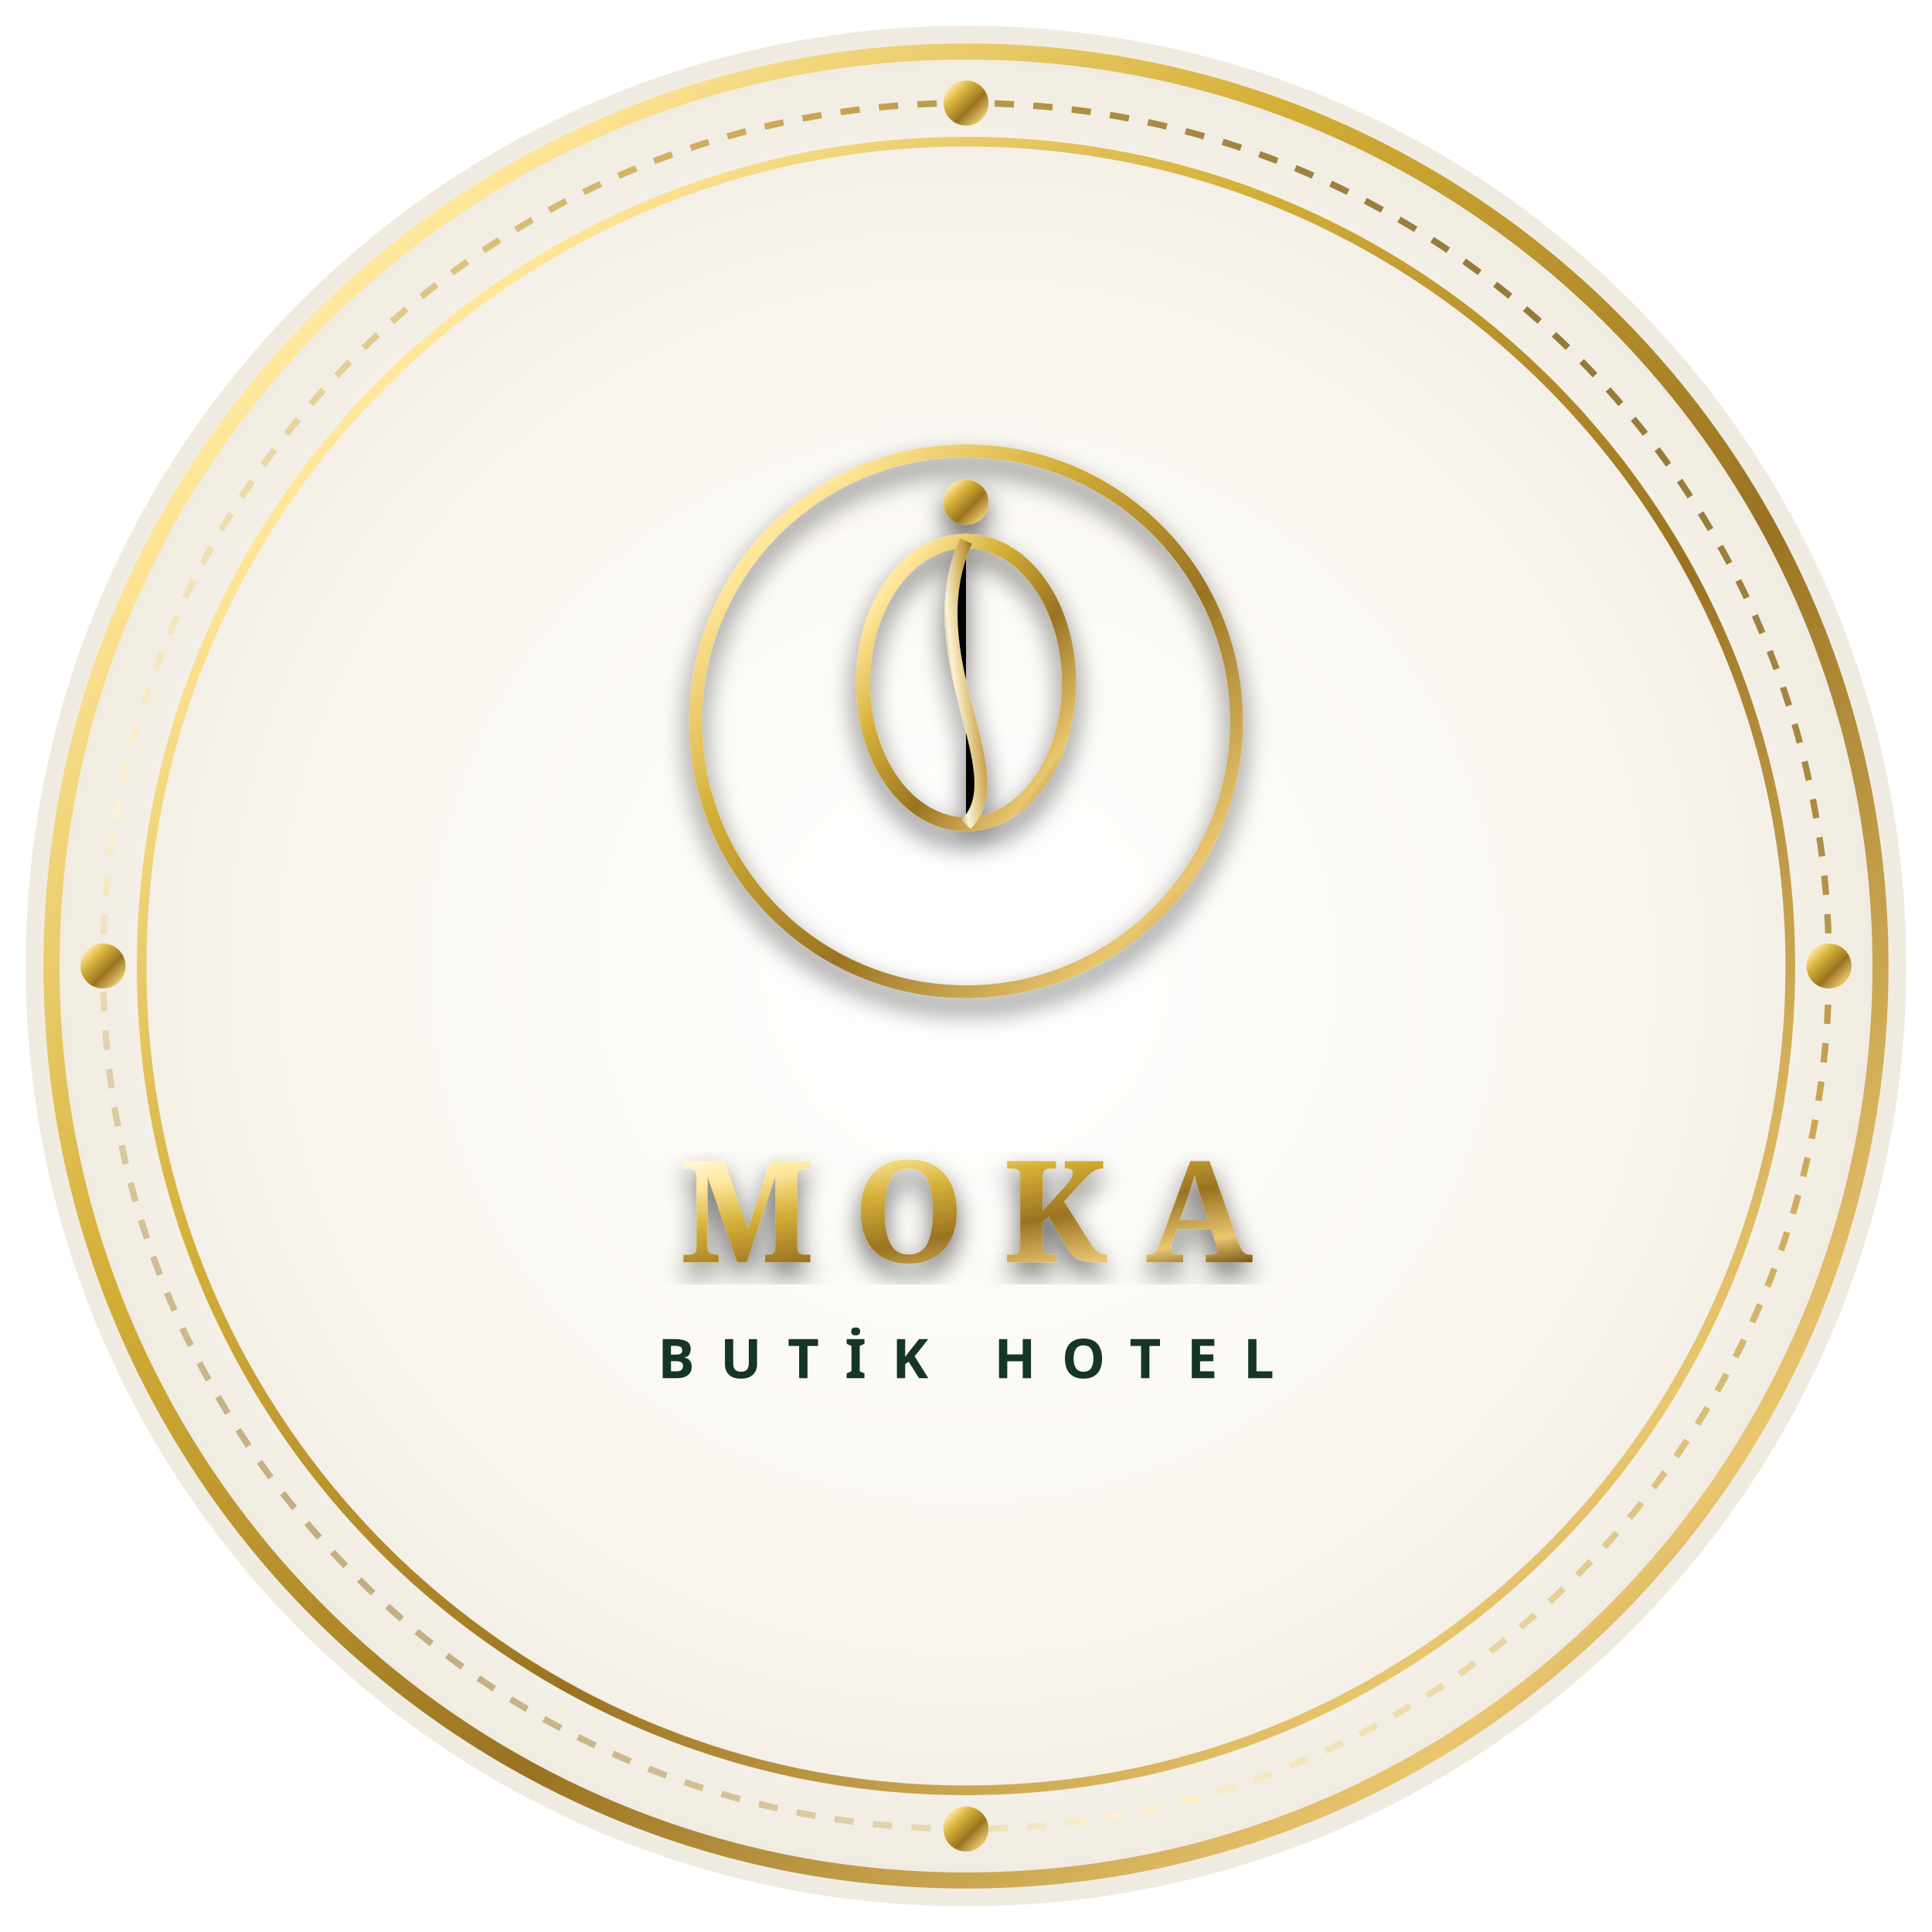
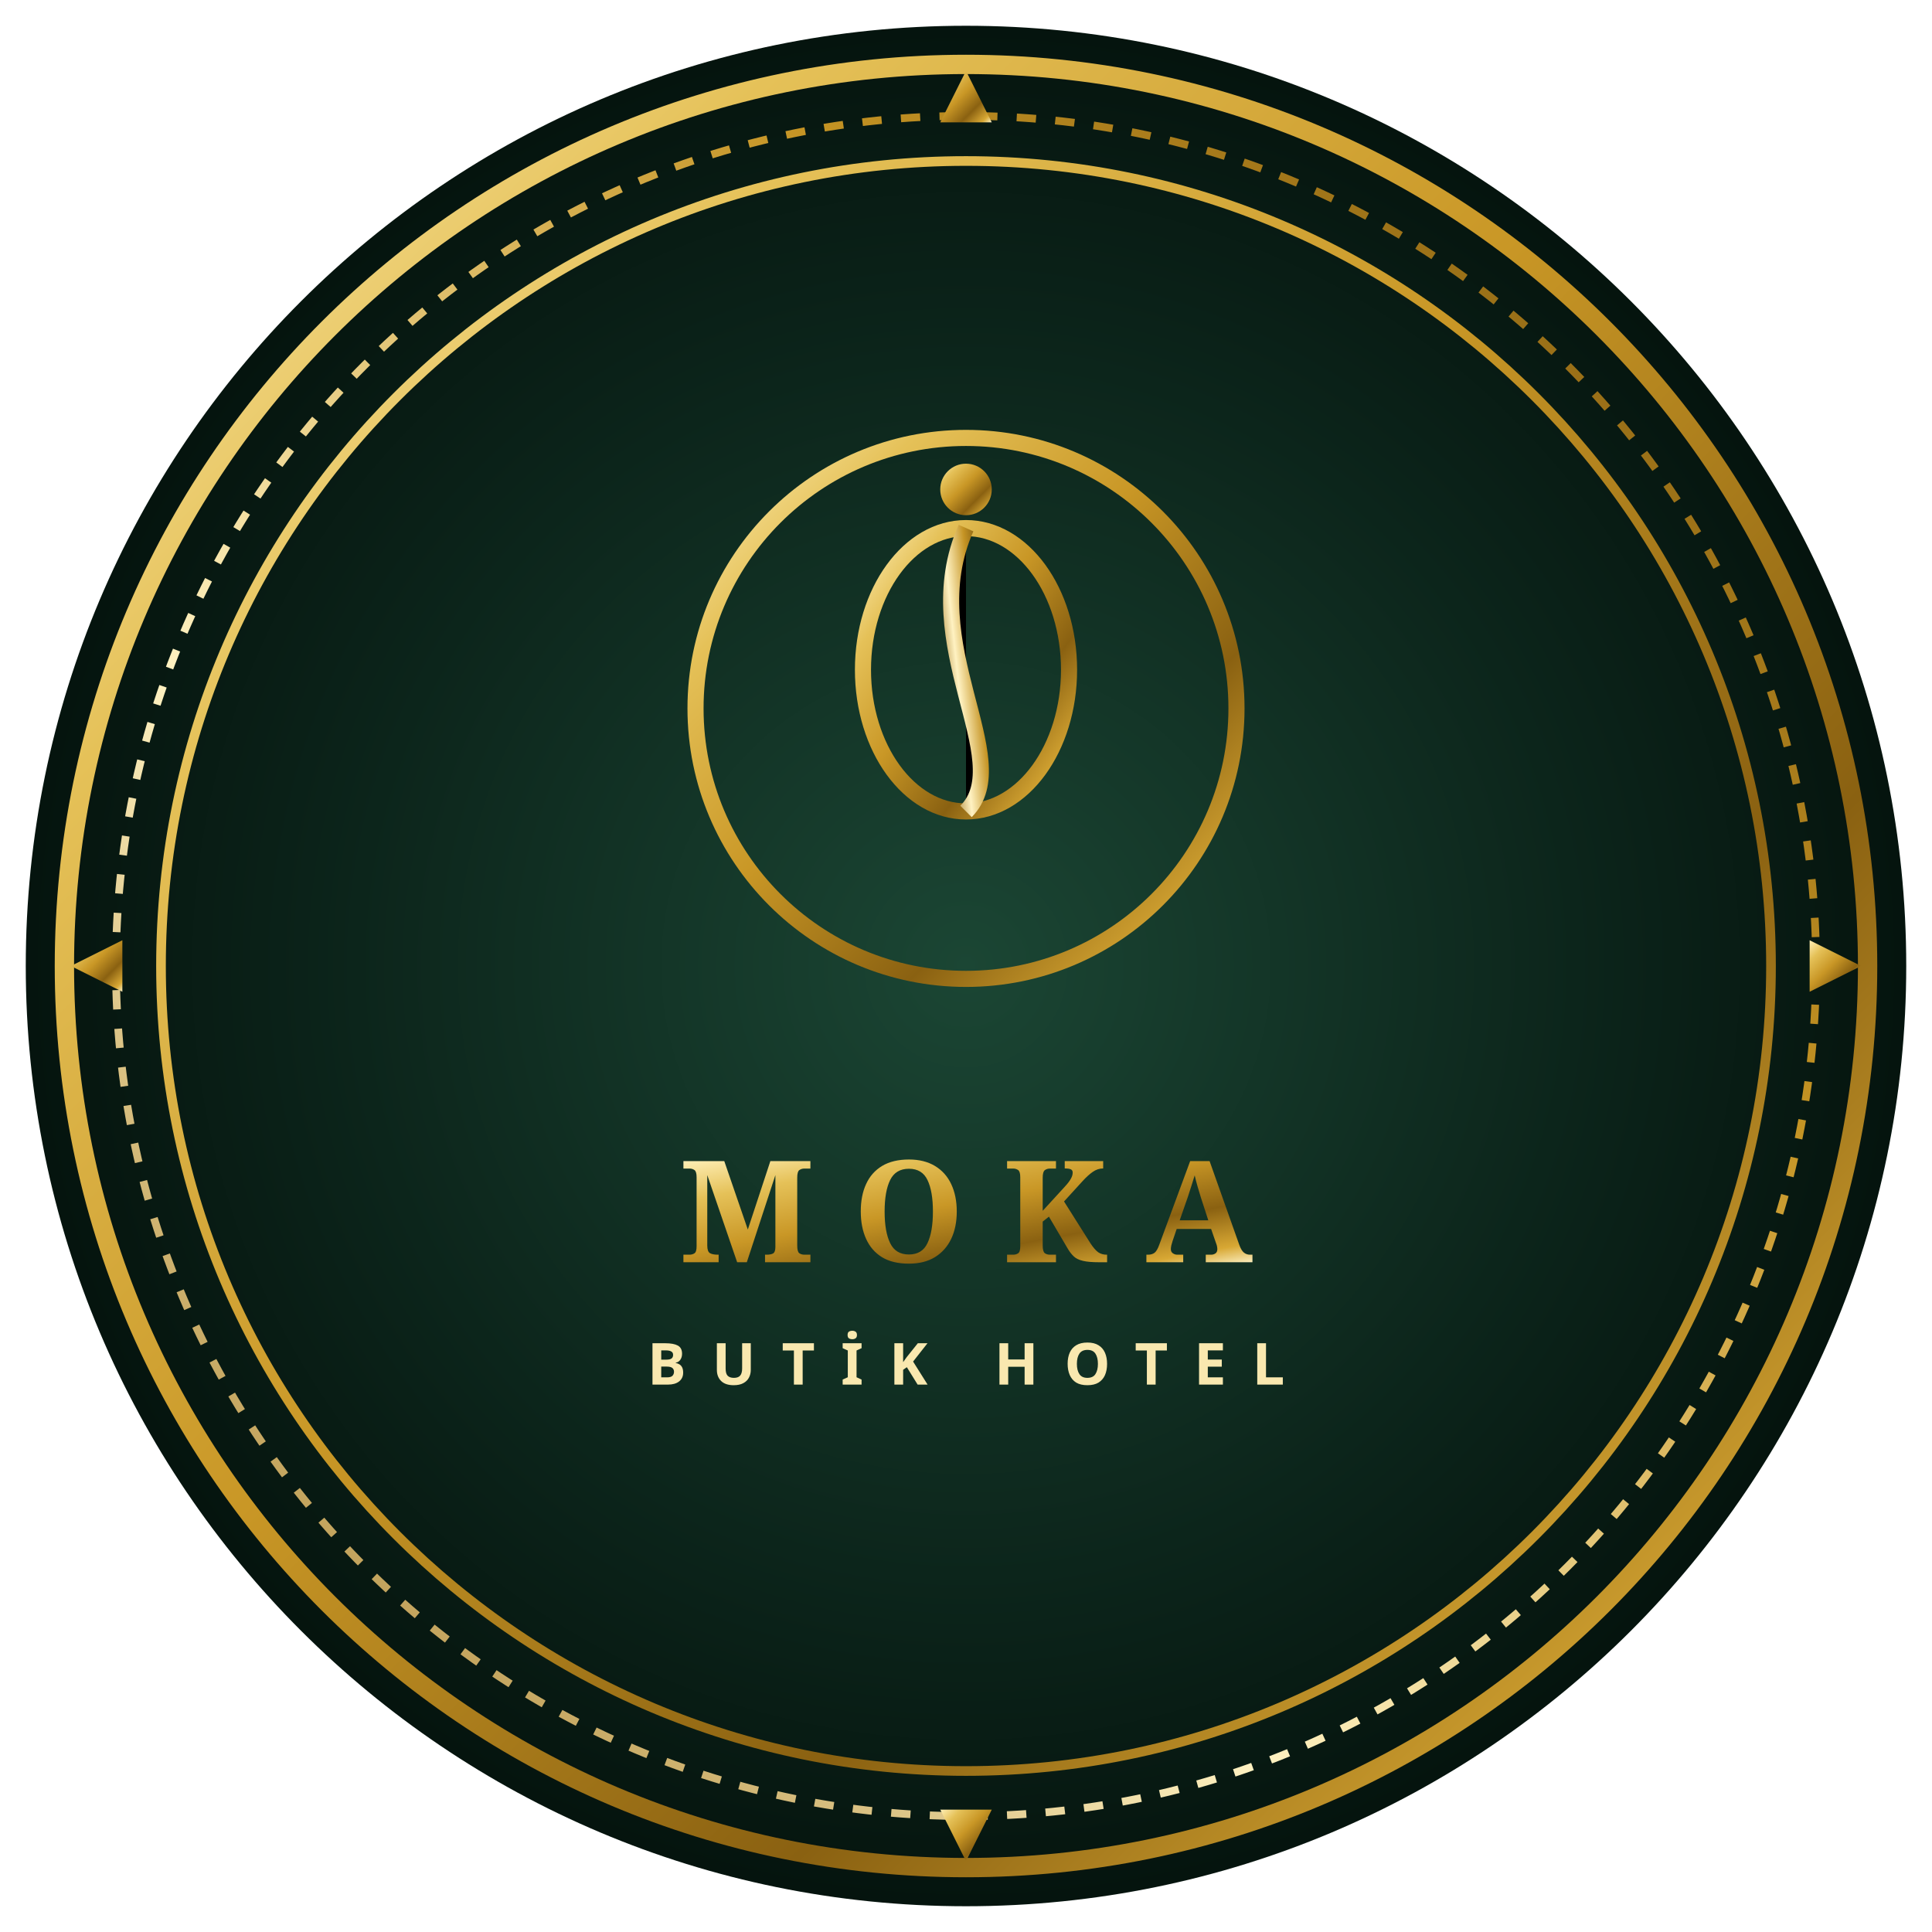
- <svg xmlns="http://www.w3.org/2000/svg" viewBox="0 0 300 300" width="100%" height="100%">
+ <svg xmlns="http://www.w3.org/2000/svg" viewBox="0 0 300 300" width="300" height="300">
  <defs>
-     <linearGradient id="l_gold3D" x1="0%" y1="0%" x2="100%" y2="100%">
-       <stop offset="0%" stop-color="#fff8db" />
-       <stop offset="15%" stop-color="#ffe699" />
-       <stop offset="35%" stop-color="#d4af37" />
-       <stop offset="60%" stop-color="#9a7322" />
-       <stop offset="85%" stop-color="#eac66f" />
-       <stop offset="100%" stop-color="#735010" />
+     <linearGradient id="goldLinear" x1="0%" y1="0%" x2="100%" y2="100%">
+       <stop offset="0%" stop-color="#fff0b8" />
+       <stop offset="20%" stop-color="#e5c158" />
+       <stop offset="45%" stop-color="#c99726" />
+       <stop offset="70%" stop-color="#8a6111" />
+       <stop offset="90%" stop-color="#d8a834" />
+       <stop offset="100%" stop-color="#fdf2c6" />
    </linearGradient>
-     <linearGradient id="l_goldSheen" x1="0%" y1="100%" x2="100%" y2="0%">
-       <stop offset="0%" stop-color="#805b18" />
-       <stop offset="30%" stop-color="#fdf3d1" />
-       <stop offset="70%" stop-color="#c59f42" />
-       <stop offset="100%" stop-color="#543c0f" />
+     <linearGradient id="goldRadial" x1="0%" y1="100%" x2="100%" y2="0%">
+       <stop offset="0%" stop-color="#9a6e18" />
+       <stop offset="35%" stop-color="#fff2c2" />
+       <stop offset="70%" stop-color="#c59424" />
+       <stop offset="100%" stop-color="#734f0c" />
    </linearGradient>
-     <filter id="l_emboss" x="-20%" y="-20%" width="140%" height="140%">
-       <feDropShadow dx="0" dy="2" stdDeviation="2" flood-color="#000000" flood-opacity="0.6" />
-     </filter>
-     <radialGradient id="l_darkGlow" cx="50%" cy="50%" r="50%">
-       <stop offset="0%" stop-color="#141f2e" />
-       <stop offset="70%" stop-color="#070c13" />
-       <stop offset="100%" stop-color="#030508" />
+     <radialGradient id="darkBg" cx="50%" cy="50%" r="50%">
+       <stop offset="0%" stop-color="#152232" />
+       <stop offset="65%" stop-color="#09101a" />
+       <stop offset="100%" stop-color="#04070c" />
    </radialGradient>
-     <radialGradient id="l_lightGlow" cx="50%" cy="50%" r="50%">
-       <stop offset="0%" stop-color="#ffffff" />
-       <stop offset="70%" stop-color="#faf7f0" />
-       <stop offset="100%" stop-color="#f0ebe0" />
+     <radialGradient id="emeraldBg" cx="50%" cy="50%" r="50%">
+       <stop offset="0%" stop-color="#1b4634" />
+       <stop offset="65%" stop-color="#0c251b" />
+       <stop offset="100%" stop-color="#05140e" />
    </radialGradient>
  </defs>
-   <circle cx="150" cy="150" r="146" fill="url(#l_lightGlow)" />
-   <circle cx="150" cy="150" r="142" fill="none" stroke="url(#l_gold3D)" stroke-width="2.5" />
-   <circle cx="150" cy="150" r="134" fill="none" stroke="url(#l_goldSheen)" stroke-width="1" stroke-dasharray="3 3" opacity="0.9" />
-   <circle cx="150" cy="150" r="128" fill="none" stroke="url(#l_gold3D)" stroke-width="1.5" />
-   <circle cx="150" cy="16" r="3.5" fill="url(#l_gold3D)" />
-   <circle cx="150" cy="284" r="3.5" fill="url(#l_gold3D)" />
-   <circle cx="16" cy="150" r="3.5" fill="url(#l_gold3D)" />
-   <circle cx="284" cy="150" r="3.5" fill="url(#l_gold3D)" />
-   <g transform="translate(150, 112)" filter="url(#l_emboss)">
-     <circle cx="0" cy="0" r="42" fill="none" stroke="url(#l_gold3D)" stroke-width="2" />
-     <ellipse cx="0" cy="-6" rx="16" ry="22" fill="none" stroke="url(#l_gold3D)" stroke-width="2.2" />
-     <path d="M0 -28 C-8 -10 8 8 0 16" stroke="url(#l_goldSheen)" stroke-width="2" />
-     <circle cx="0" cy="-34" r="3.5" fill="url(#l_gold3D)" />
+   <circle cx="150" cy="150" r="146" fill="url(#emeraldBg)" />
+   <circle cx="150" cy="150" r="140" fill="none" stroke="url(#goldLinear)" stroke-width="3" />
+   <circle cx="150" cy="150" r="132" fill="none" stroke="url(#goldRadial)" stroke-width="1.2" stroke-dasharray="3 3" />
+   <circle cx="150" cy="150" r="125" fill="none" stroke="url(#goldLinear)" stroke-width="1.5" />
+   <polygon points="150,11 154,19 146,19" fill="url(#goldLinear)" />
+   <polygon points="150,289 154,281 146,281" fill="url(#goldLinear)" />
+   <polygon points="11,150 19,154 19,146" fill="url(#goldLinear)" />
+   <polygon points="289,150 281,154 281,146" fill="url(#goldLinear)" />
+   <g transform="translate(150, 110)">
+     <circle cx="0" cy="0" r="42" fill="none" stroke="url(#goldLinear)" stroke-width="2.5" />
+     <ellipse cx="0" cy="-6" rx="16" ry="22" fill="none" stroke="url(#goldLinear)" stroke-width="2.5" />
+     <path d="M0 -28 C-8 -10 8 8 0 16" stroke="url(#goldRadial)" stroke-width="2.5" />
+     <circle cx="0" cy="-34" r="4" fill="url(#goldLinear)" />
  </g>
-   <text x="150" y="196" font-family="'Cinzel', serif" font-size="22" font-weight="700" fill="url(#l_gold3D)" text-anchor="middle" letter-spacing="6" filter="url(#l_emboss)">MOKA</text>
-   <text x="150" y="214" font-family="'Plus Jakarta Sans', sans-serif" font-size="8.5" font-weight="700" fill="#143527" text-anchor="middle" letter-spacing="4">BUTİK HOTEL</text>
+   <text x="150" y="196" font-family="'Cinzel', Georgia, serif" font-size="22" font-weight="700" fill="url(#goldLinear)" text-anchor="middle" letter-spacing="6">MOKA</text>
+   <text x="150" y="215" font-family="'Plus Jakarta Sans', sans-serif" font-size="9" font-weight="700" fill="#f9e8af" text-anchor="middle" letter-spacing="4">BUTİK HOTEL</text>
</svg>
